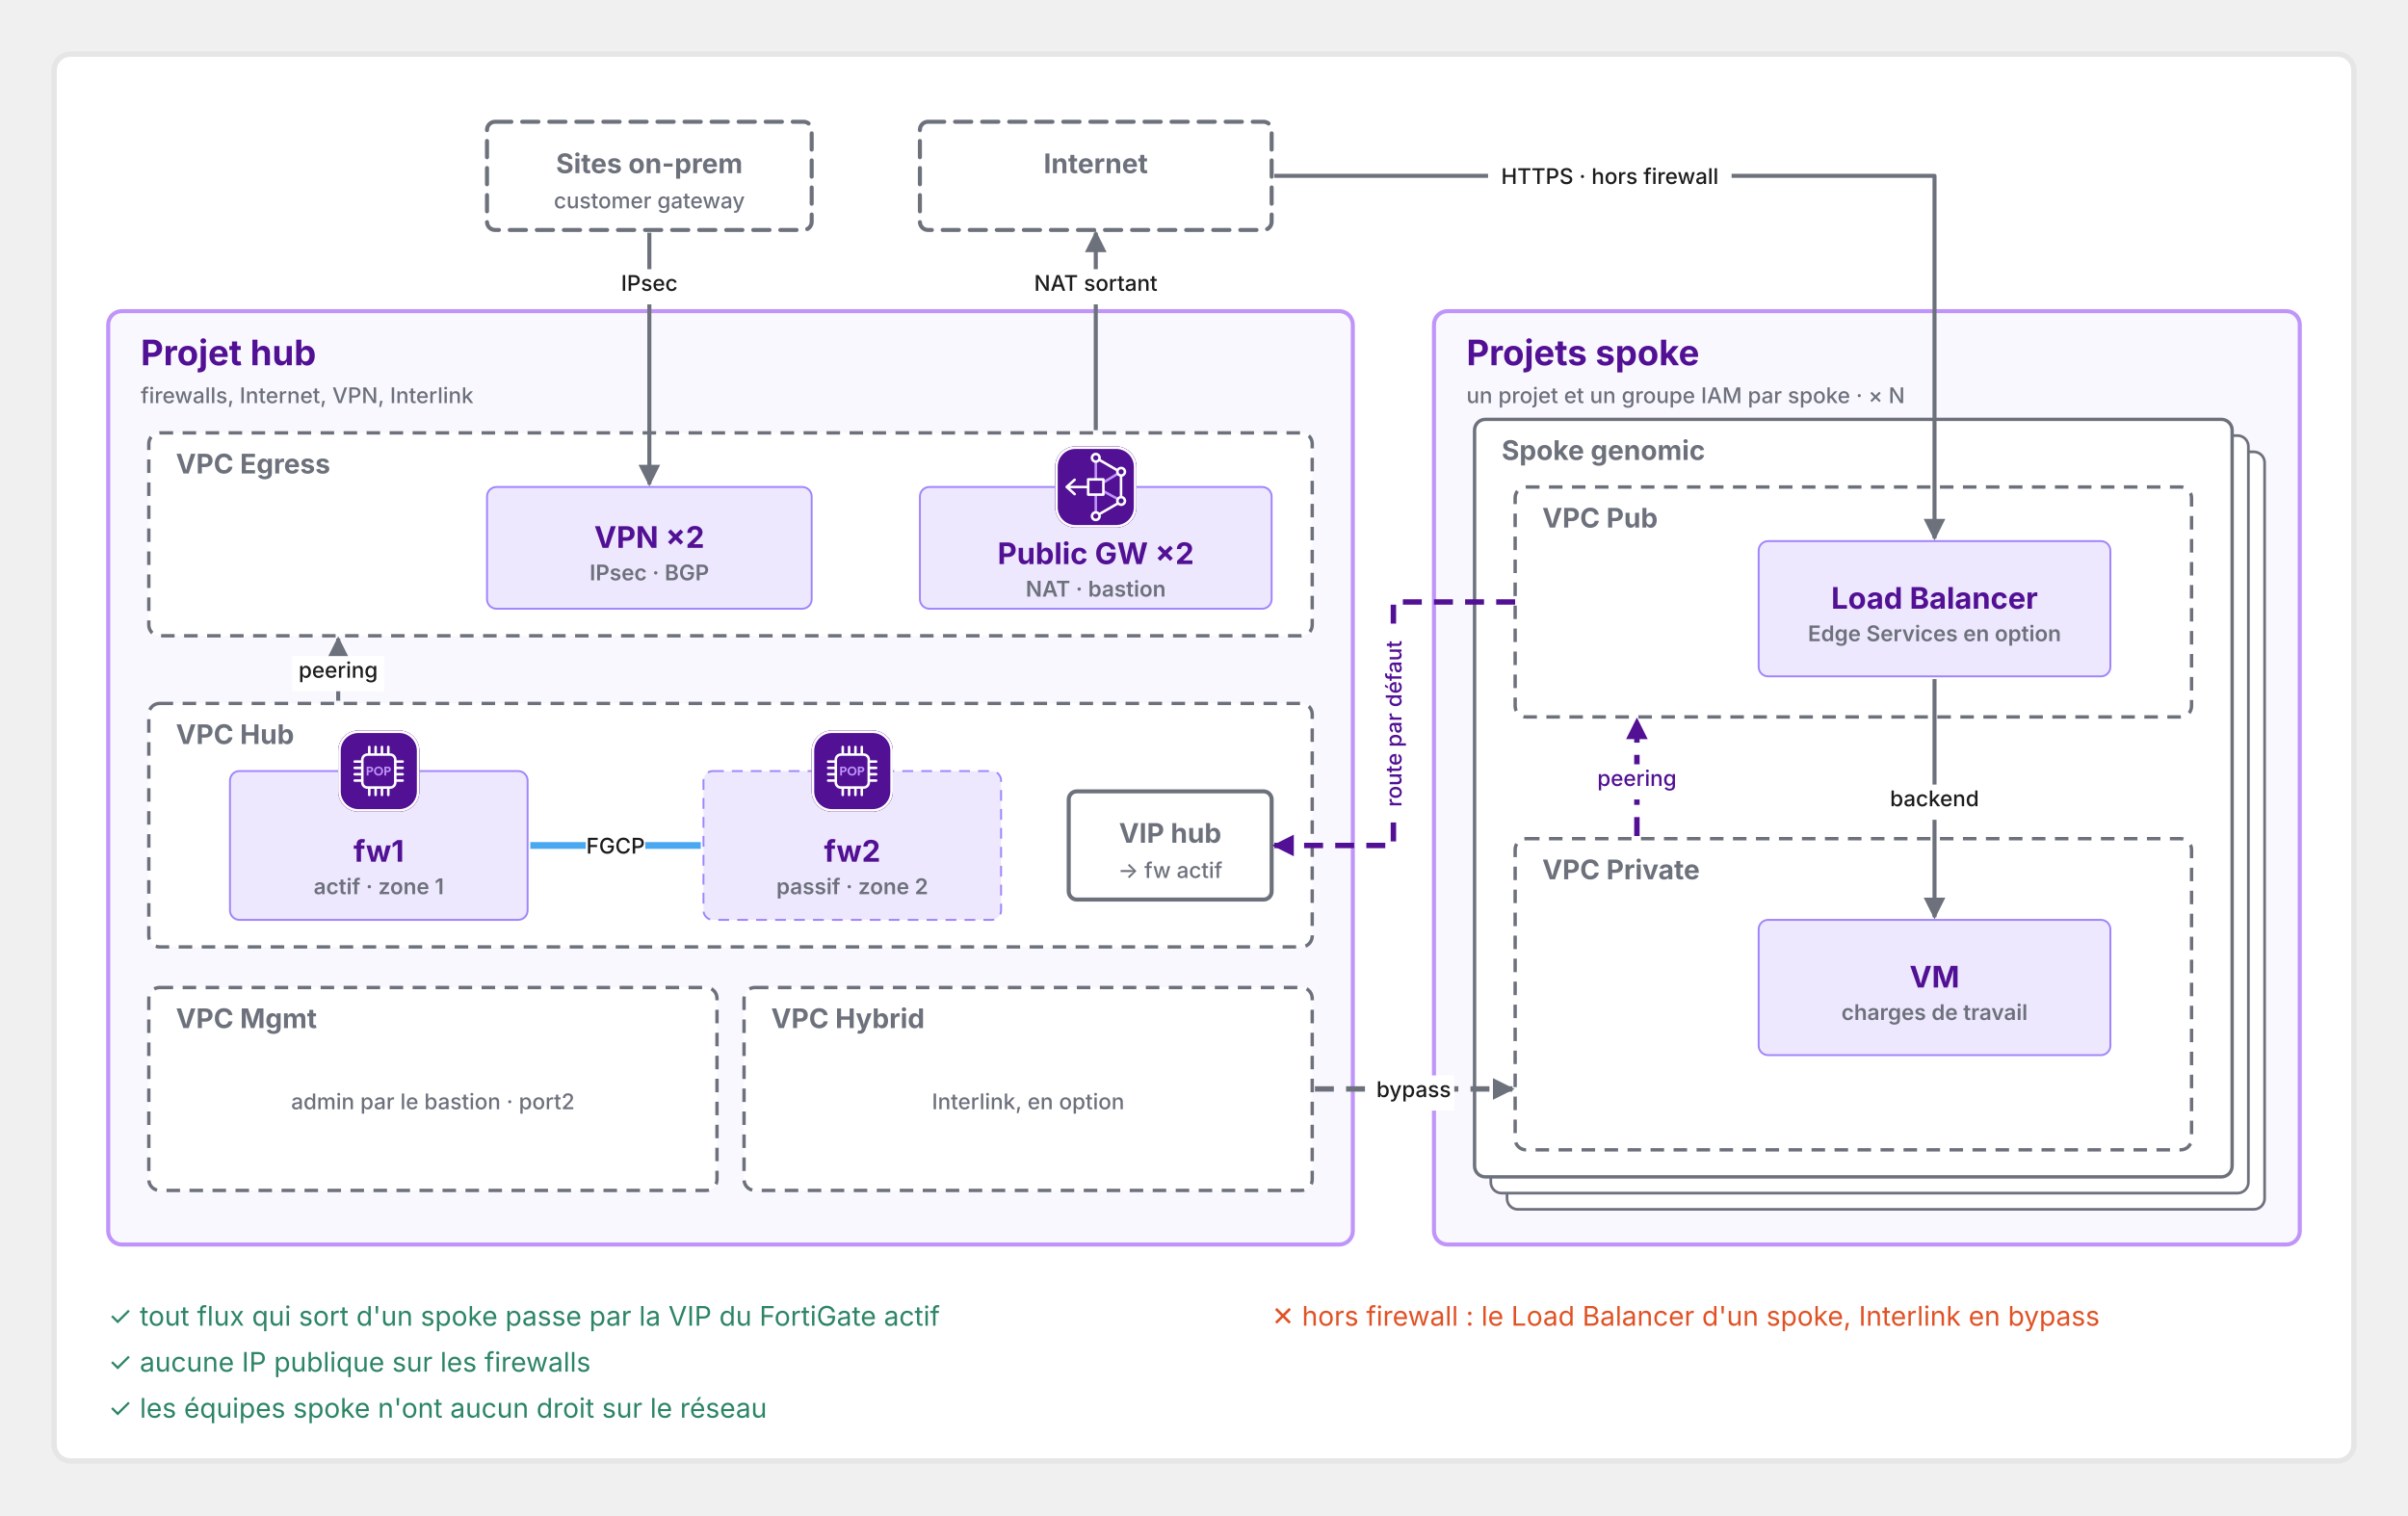
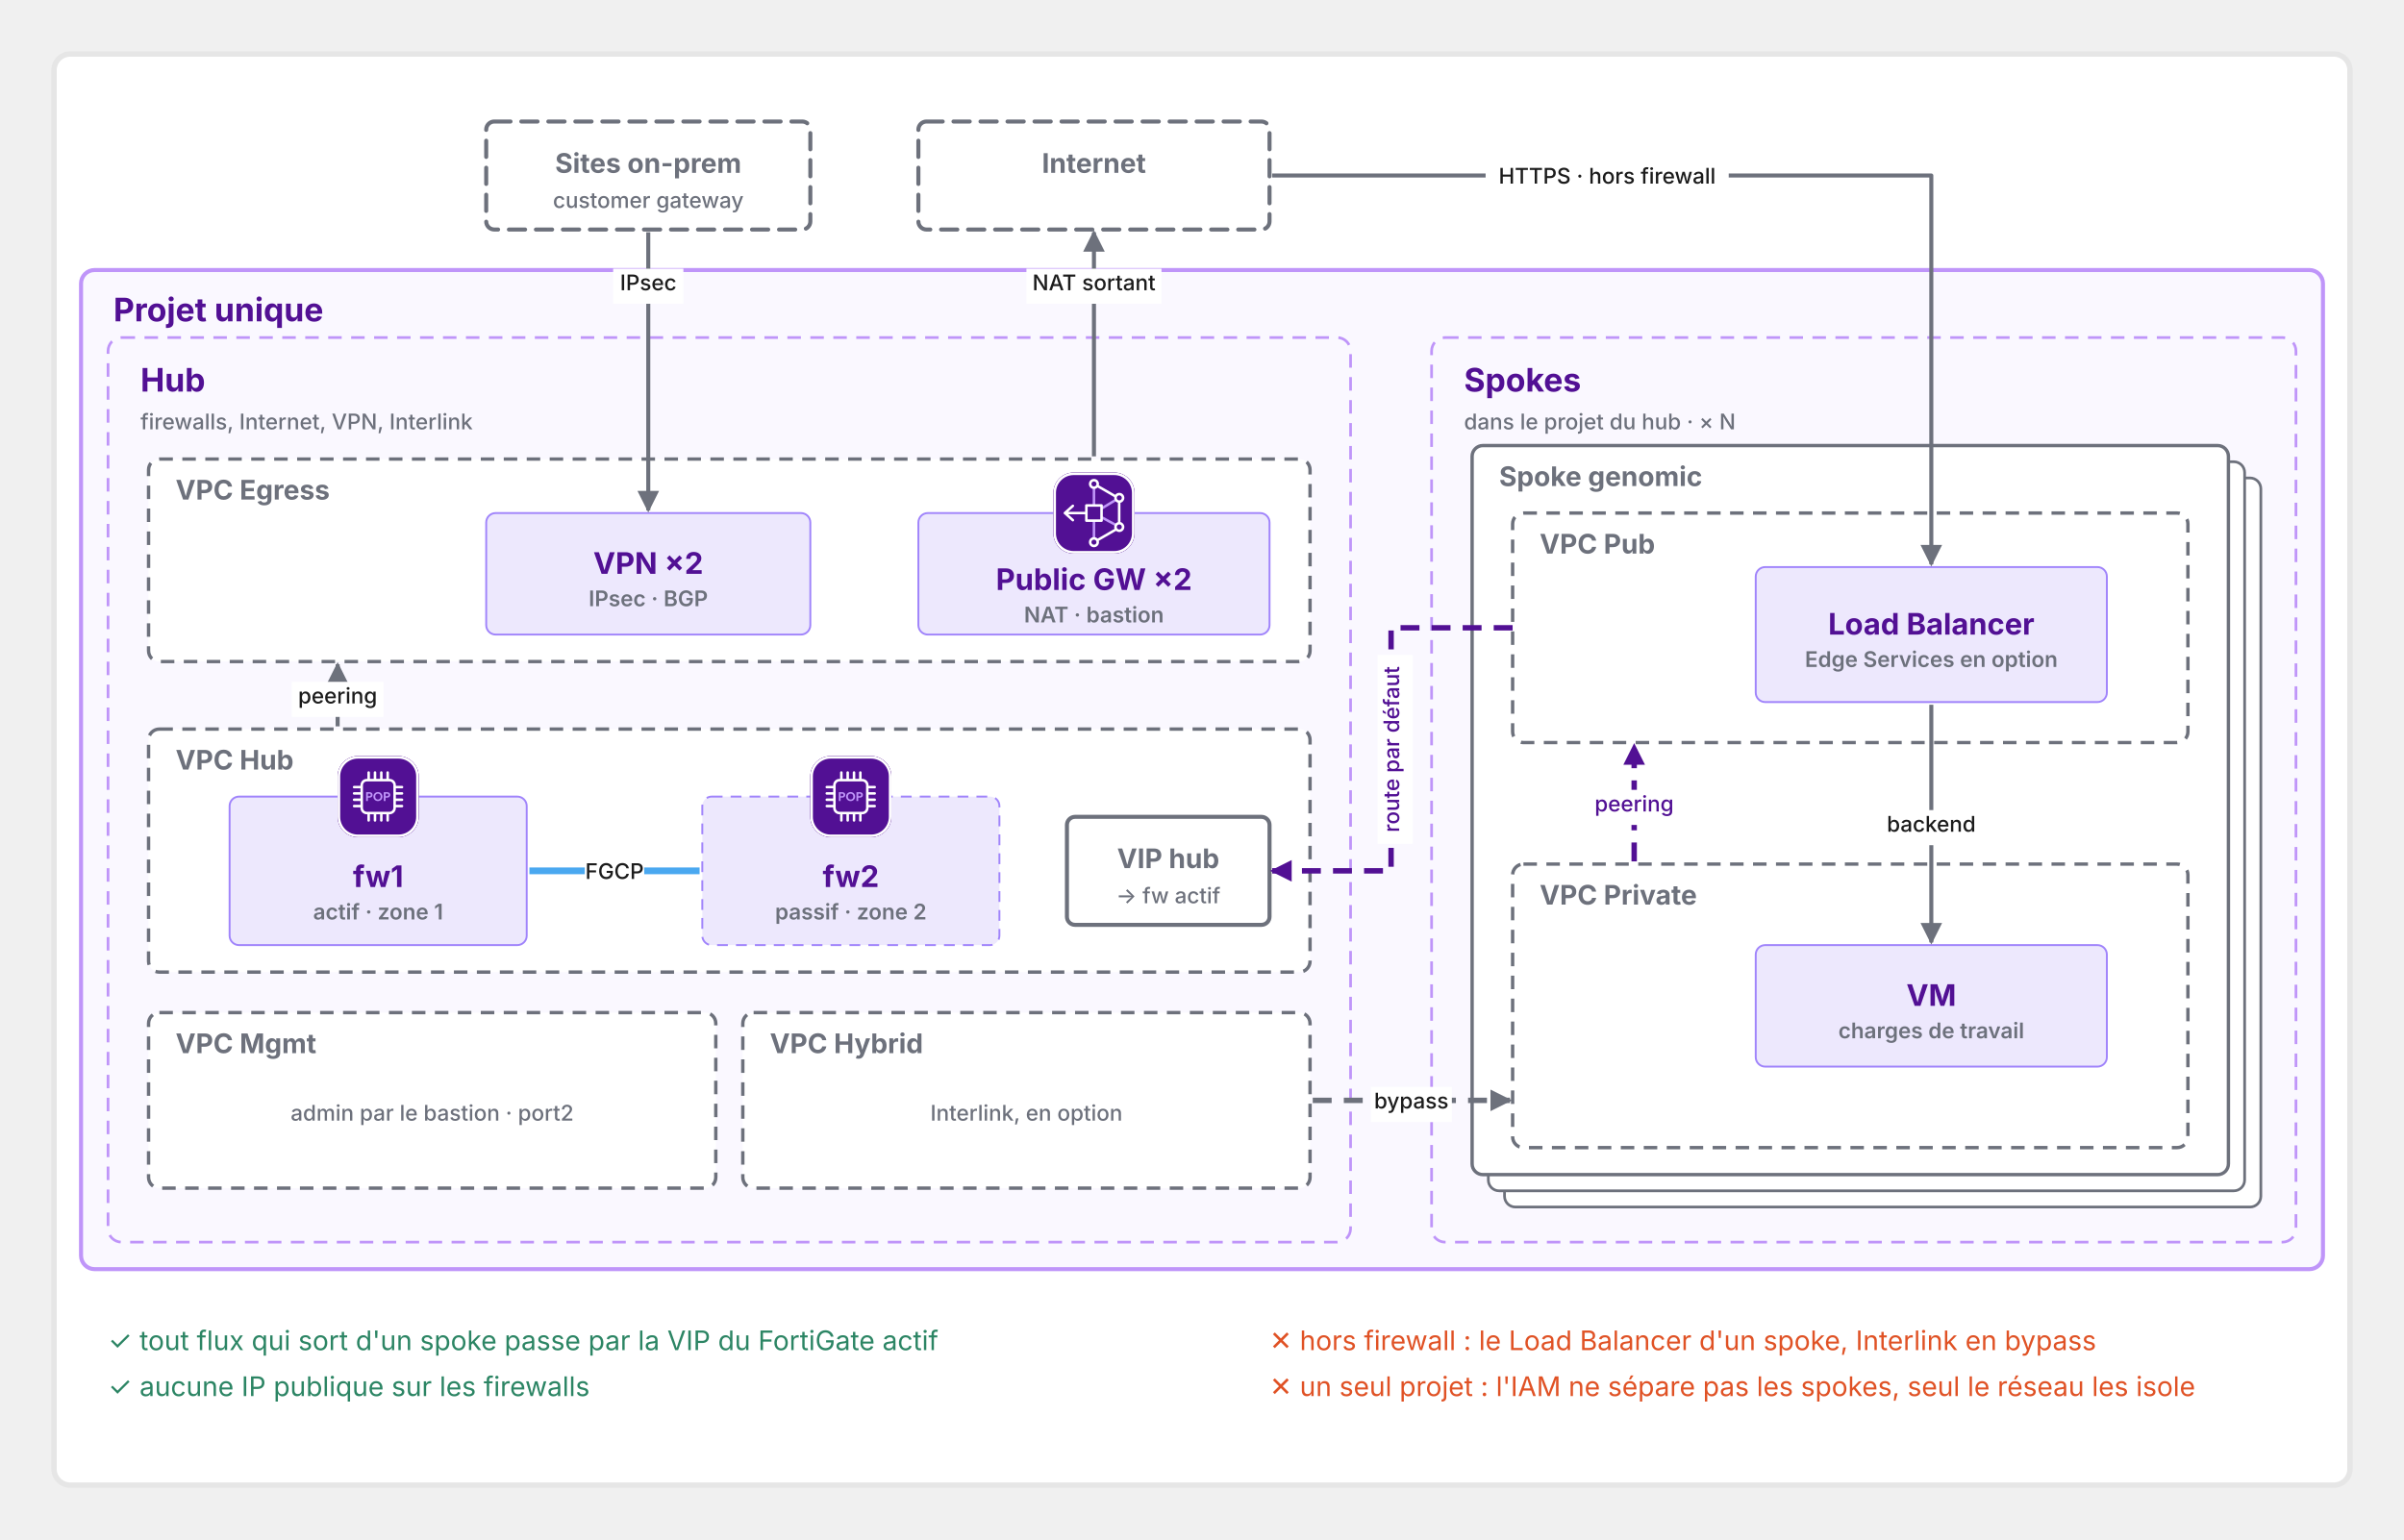
- <svg xmlns="http://www.w3.org/2000/svg" width="1780" height="1120" viewBox="0 0 1780 1120" fill="none" role="img" aria-label="Vue d'ensemble : tout flux qui sort d'un spoke traverse la paire FortiGate du hub ; chaque spoke a son propre projet.">
+ <svg xmlns="http://www.w3.org/2000/svg" width="1780" height="1140" viewBox="0 0 1780 1140" fill="none" role="img" aria-label="Vue d'ensemble : tout flux qui sort d'un spoke traverse la paire FortiGate du hub ; hub et spokes partagent un seul projet.">
  <defs>
    <symbol id="i-fw" viewBox="1045 123 60 60">
      <path d="M1045 138C1045 129.716 1051.72 123 1060 123H1090C1098.28 123 1105 129.716 1105 138V168C1105 176.284 1098.28 183 1090 183H1060C1051.72 183 1045 176.284 1045 168V138Z" fill="#521094" />
      <path d="M1090 124.875H1060C1052.75 124.875 1046.88 130.751 1046.88 138V168C1046.88 175.249 1052.75 181.125 1060 181.125H1090C1097.25 181.125 1103.13 175.249 1103.13 168V138C1103.13 130.751 1097.25 124.875 1090 124.875ZM1060 123C1051.72 123 1045 129.716 1045 138V168C1045 176.284 1051.72 183 1060 183H1090C1098.28 183 1105 176.284 1105 168V138C1105 129.716 1098.28 123 1090 123H1060Z" fill-rule="evenodd" clip-rule="evenodd" fill="#521094" />
      <path d="M1090 124.875H1060C1052.75 124.875 1046.88 130.751 1046.88 138V168C1046.88 175.249 1052.75 181.125 1060 181.125H1090C1097.25 181.125 1103.13 175.249 1103.13 168V138C1103.13 130.751 1097.25 124.875 1090 124.875ZM1060 123C1051.72 123 1045 129.716 1045 138V168C1045 176.284 1051.72 183 1060 183H1090C1098.28 183 1105 176.284 1105 168V138C1105 129.716 1098.28 123 1090 123H1060Z" fill-rule="evenodd" clip-rule="evenodd" fill="white" />
      <path d="M1068.9 135.078C1068.85 134.612 1068.45 134.25 1067.97 134.25C1067.45 134.25 1067.03 134.67 1067.03 135.188V139.875H1066.56C1063.97 139.875 1061.88 141.974 1061.88 144.563V145.031H1057.19L1057.08 145.038C1056.61 145.092 1056.25 145.488 1056.25 145.969C1056.25 146.487 1056.67 146.906 1057.19 146.906H1061.88V149.719H1057.19L1057.08 149.725C1056.61 149.779 1056.25 150.175 1056.25 150.656C1056.25 151.174 1056.67 151.594 1057.19 151.594H1061.88V154.406H1057.19L1057.08 154.413C1056.61 154.467 1056.25 154.863 1056.25 155.344C1056.25 155.862 1056.67 156.281 1057.19 156.281H1061.88V159.094H1057.19L1057.08 159.1C1056.61 159.154 1056.25 159.55 1056.25 160.031C1056.25 160.549 1056.67 160.969 1057.19 160.969H1061.88V161.438C1061.88 164.026 1063.97 166.125 1066.56 166.125H1067.03V170.652L1067.04 170.761C1067.09 171.227 1067.49 171.589 1067.97 171.589C1068.49 171.589 1068.91 171.169 1068.91 170.652V166.125H1071.72V170.652L1071.73 170.761C1071.78 171.227 1072.18 171.589 1072.66 171.589C1073.17 171.589 1073.59 171.169 1073.59 170.652V166.125H1076.41V170.652L1076.41 170.761C1076.47 171.227 1076.86 171.589 1077.34 171.589C1077.86 171.589 1078.28 171.169 1078.28 170.652V166.125H1081.09V170.652L1081.1 170.761C1081.15 171.227 1081.55 171.589 1082.03 171.589C1082.55 171.589 1082.97 171.169 1082.97 170.652V166.125H1083.44C1086.03 166.125 1088.13 164.026 1088.13 161.438V160.969H1092.65L1092.76 160.962C1093.23 160.908 1093.59 160.512 1093.59 160.031C1093.59 159.513 1093.17 159.094 1092.65 159.094H1088.13V156.281H1092.65L1092.76 156.275C1093.23 156.221 1093.59 155.825 1093.59 155.344C1093.59 154.826 1093.17 154.406 1092.65 154.406H1088.13V151.594H1092.65L1092.76 151.587C1093.23 151.533 1093.59 151.137 1093.59 150.656C1093.59 150.138 1093.17 149.719 1092.65 149.719H1088.13V146.906H1092.65L1092.76 146.9C1093.23 146.846 1093.59 146.45 1093.59 145.969C1093.59 145.451 1093.17 145.031 1092.65 145.031H1088.13V144.563C1088.13 141.974 1086.03 139.875 1083.44 139.875H1082.97V135.188L1082.96 135.078C1082.91 134.612 1082.51 134.25 1082.03 134.25C1081.51 134.25 1081.09 134.67 1081.09 135.188V139.875H1078.28V135.188L1078.27 135.078C1078.22 134.612 1077.82 134.25 1077.34 134.25C1076.83 134.25 1076.41 134.67 1076.41 135.188V139.875H1073.59V135.188L1073.59 135.078C1073.53 134.612 1073.14 134.25 1072.66 134.25C1072.14 134.25 1071.72 134.67 1071.72 135.188V139.875H1068.91V135.188L1068.9 135.078ZM1086.25 145.969V144.563C1086.25 143.065 1085.08 141.84 1083.6 141.755L1083.44 141.75H1066.56C1065.06 141.75 1063.84 142.921 1063.75 144.397L1063.75 144.563V161.438C1063.75 162.935 1064.92 164.16 1066.4 164.245L1066.56 164.25H1067.97H1072.66H1077.34H1082.03H1083.44C1084.94 164.25 1086.16 163.079 1086.25 161.603L1086.25 161.438V160.031V155.344V150.656V145.969Z" fill-rule="evenodd" clip-rule="evenodd" fill="white" />
      <path d="M1070.86 151.768C1070.86 152.118 1070.77 152.446 1070.6 152.753C1070.44 153.059 1070.18 153.306 1069.83 153.493C1069.48 153.681 1069.03 153.774 1068.5 153.774H1067.4V156.287H1066.09V149.743H1068.5C1069 149.743 1069.43 149.831 1069.79 150.006C1070.15 150.181 1070.41 150.421 1070.59 150.728C1070.77 151.034 1070.86 151.381 1070.86 151.768ZM1068.44 152.715C1068.8 152.715 1069.07 152.634 1069.25 152.471C1069.42 152.303 1069.51 152.068 1069.51 151.768C1069.51 151.131 1069.15 150.812 1068.44 150.812H1067.4V152.715H1068.44Z" fill="#BF95F9" />
      <path d="M1074.83 156.353C1074.21 156.353 1073.65 156.209 1073.14 155.921C1072.63 155.634 1072.22 155.237 1071.92 154.731C1071.62 154.218 1071.47 153.64 1071.47 152.996C1071.47 152.359 1071.62 151.787 1071.92 151.281C1072.22 150.768 1072.63 150.368 1073.14 150.081C1073.65 149.793 1074.21 149.649 1074.83 149.649C1075.45 149.649 1076.01 149.793 1076.51 150.081C1077.03 150.368 1077.43 150.768 1077.72 151.281C1078.02 151.787 1078.17 152.359 1078.17 152.996C1078.17 153.64 1078.02 154.218 1077.72 154.731C1077.43 155.237 1077.03 155.634 1076.51 155.921C1076 156.209 1075.44 156.353 1074.83 156.353ZM1074.83 155.181C1075.22 155.181 1075.57 155.093 1075.87 154.918C1076.17 154.737 1076.4 154.481 1076.57 154.149C1076.74 153.818 1076.82 153.434 1076.82 152.996C1076.82 152.559 1076.74 152.178 1076.57 151.853C1076.4 151.521 1076.17 151.268 1075.87 151.093C1075.57 150.918 1075.22 150.831 1074.83 150.831C1074.43 150.831 1074.08 150.918 1073.78 151.093C1073.48 151.268 1073.24 151.521 1073.07 151.853C1072.91 152.178 1072.82 152.559 1072.82 152.996C1072.82 153.434 1072.91 153.818 1073.07 154.149C1073.24 154.481 1073.48 154.737 1073.78 154.918C1074.08 155.093 1074.43 155.181 1074.83 155.181Z" fill="#BF95F9" />
      <path d="M1083.92 151.768C1083.92 152.118 1083.84 152.446 1083.67 152.753C1083.51 153.059 1083.25 153.306 1082.89 153.493C1082.54 153.681 1082.1 153.774 1081.56 153.774H1080.46V156.287H1079.15V149.743H1081.56C1082.07 149.743 1082.5 149.831 1082.85 150.006C1083.21 150.181 1083.48 150.421 1083.65 150.728C1083.83 151.034 1083.92 151.381 1083.92 151.768ZM1081.5 152.715C1081.87 152.715 1082.13 152.634 1082.31 152.471C1082.48 152.303 1082.57 152.068 1082.57 151.768C1082.57 151.131 1082.22 150.812 1081.5 150.812H1080.46V152.715H1081.5Z" fill="#BF95F9" />
    </symbol>
    <symbol id="i-pgw" viewBox="510 179 50 50">
      <path d="M510 191.5C510 184.596 515.596 179 522.5 179H547.5C554.404 179 560 184.596 560 191.5V216.5C560 223.404 554.404 229 547.5 229H522.5C515.596 229 510 223.404 510 216.5V191.5Z" fill="#521094" />
      <path d="M547.5 180.562H522.5C516.459 180.562 511.562 185.459 511.562 191.5V216.5C511.562 222.541 516.459 227.437 522.5 227.437H547.5C553.541 227.437 558.437 222.541 558.437 216.5V191.5C558.437 185.459 553.541 180.562 547.5 180.562ZM522.5 179C515.596 179 510 184.596 510 191.5V216.5C510 223.404 515.596 229 522.5 229H547.5C554.404 229 560 223.404 560 216.5V191.5C560 184.596 554.404 179 547.5 179H522.5Z" fill-rule="evenodd" clip-rule="evenodd" fill="#521094" />
      <path d="M547.5 180.562H522.5C516.459 180.562 511.562 185.459 511.562 191.5V216.5C511.562 222.541 516.459 227.437 522.5 227.437H547.5C553.541 227.437 558.437 222.541 558.437 216.5V191.5C558.437 185.459 553.541 180.562 547.5 180.562ZM522.5 179C515.596 179 510 184.596 510 191.5V216.5C510 223.404 515.596 229 522.5 229H547.5C554.404 229 560 223.404 560 216.5V191.5C560 184.596 554.404 179 547.5 179H522.5Z" fill-rule="evenodd" clip-rule="evenodd" fill="white" />
      <path d="M534.219 199.312V188.48H535.782V199.312H534.219ZM547.993 195.238L539.474 200.416L540.285 201.751L548.804 196.573L547.993 195.238ZM539.445 207.349L540.19 205.976L548.914 210.709L548.169 212.082L539.445 207.349ZM534.219 219.532V208.687H535.782V219.532H534.219Z" fill-rule="evenodd" clip-rule="evenodd" fill="#BF95F9" />
      <path d="M535 182.906C533.274 182.906 531.875 184.305 531.875 186.031C531.875 187.705 533.191 189.071 534.844 189.152L535 189.156C535.873 189.156 536.663 188.798 537.23 188.221L547.533 194.169C547.511 194.318 547.5 194.47 547.5 194.625C547.5 196.058 548.465 197.266 549.78 197.634V209.584C548.465 209.953 547.5 211.161 547.5 212.594C547.5 212.994 547.575 213.376 547.712 213.727L537.23 219.779C536.697 219.236 535.967 218.887 535.156 218.848L535 218.844C533.274 218.844 531.875 220.243 531.875 221.969C531.875 223.642 533.191 225.009 534.844 225.09L535 225.094C536.726 225.094 538.125 223.695 538.125 221.969C538.125 221.679 538.086 221.398 538.012 221.132L548.632 215.001C549.135 215.418 549.772 215.681 550.469 215.715L550.625 215.719C552.351 215.719 553.75 214.32 553.75 212.594C553.75 211.115 552.723 209.876 551.343 209.552V197.667C552.723 197.343 553.75 196.104 553.75 194.625C553.75 192.951 552.434 191.585 550.781 191.504L550.625 191.5C549.616 191.5 548.719 191.978 548.148 192.72L538.012 186.868C538.086 186.602 538.125 186.321 538.125 186.031C538.125 184.358 536.809 182.991 535.156 182.91L535 182.906ZM536.563 221.969C536.563 221.106 535.863 220.406 535 220.406C534.137 220.406 533.438 221.106 533.438 221.969C533.438 222.832 534.137 223.531 535 223.531C535.863 223.531 536.563 222.832 536.563 221.969ZM552.188 212.594C552.188 211.731 551.488 211.031 550.625 211.031C549.762 211.031 549.063 211.731 549.063 212.594C549.063 213.457 549.762 214.156 550.625 214.156C551.488 214.156 552.188 213.457 552.188 212.594ZM552.188 194.625C552.188 193.762 551.488 193.062 550.625 193.062C549.762 193.062 549.063 193.762 549.063 194.625C549.063 195.488 549.762 196.187 550.625 196.187C551.488 196.187 552.188 195.488 552.188 194.625ZM536.563 186.031C536.563 185.168 535.863 184.469 535 184.469C534.137 184.469 533.438 185.168 533.438 186.031C533.438 186.894 534.137 187.594 535 187.594C535.863 187.594 536.563 186.894 536.563 186.031ZM529.531 199.312C529.531 198.881 529.881 198.531 530.313 198.531H539.688C540.119 198.531 540.469 198.881 540.469 199.312V208.687C540.469 209.119 540.119 209.469 539.688 209.469H530.313C529.881 209.469 529.531 209.119 529.531 208.687V204.781H519.135L522.509 207.817L522.573 207.882C522.832 208.175 522.835 208.623 522.567 208.921C522.279 209.241 521.785 209.267 521.464 208.979L516.731 204.721C516.448 204.604 516.25 204.325 516.25 204C516.25 203.72 516.398 203.474 516.619 203.336L521.464 198.978L521.535 198.921C521.854 198.695 522.299 198.739 522.567 199.037L522.624 199.108C522.851 199.427 522.807 199.872 522.509 200.14L519.087 203.219H529.531V199.312ZM531.094 200.094V204V207.906H538.906V200.094H531.094Z" fill-rule="evenodd" clip-rule="evenodd" fill="white" />
    </symbol>
    <marker id="a-grey" viewBox="0 0 10 10" refX="9" refY="5" markerWidth="16" markerHeight="16" markerUnits="userSpaceOnUse" orient="auto-start-reverse">
      <path d="M0 0L10 5L0 10z" fill="#6D717C" />
    </marker>
    <marker id="a-purple" viewBox="0 0 10 10" refX="9" refY="5" markerWidth="16" markerHeight="16" markerUnits="userSpaceOnUse" orient="auto-start-reverse">
      <path d="M0 0L10 5L0 10z" fill="#521094" />
    </marker>
  </defs>
-   <rect x="40" y="40" width="1700" height="1040" rx="12" fill="white" stroke="#E6E6E6" stroke-width="4" />
-   <rect x="80" y="230" width="920" height="690" rx="10" fill="#FAF8FF" stroke="#BF95F9" stroke-width="3" />
-   <text x="104" y="270" font-family="Inter, 'Helvetica Neue', Helvetica, Arial, sans-serif" font-size="26" font-weight="700" fill="#521094" text-anchor="start">Projet hub</text>
-   <text x="104" y="298" font-family="Inter, 'Helvetica Neue', Helvetica, Arial, sans-serif" font-size="16" font-weight="500" fill="#6D717C" text-anchor="start">firewalls, Internet, VPN, Interlink</text>
-   <rect x="1060" y="230" width="640" height="690" rx="10" fill="#FAF8FF" stroke="#BF95F9" stroke-width="3" />
-   <text x="1084" y="270" font-family="Inter, 'Helvetica Neue', Helvetica, Arial, sans-serif" font-size="26" font-weight="700" fill="#521094" text-anchor="start">Projets spoke</text>
-   <text x="1084" y="298" font-family="Inter, 'Helvetica Neue', Helvetica, Arial, sans-serif" font-size="16" font-weight="500" fill="#6D717C" text-anchor="start">un projet et un groupe IAM par spoke · × N</text>
+   <rect x="40" y="40" width="1700" height="1060" rx="12" fill="white" stroke="#E6E6E6" stroke-width="4" />
+   <rect x="60" y="200" width="1660" height="740" rx="10" fill="#FAF8FF" stroke="#BF95F9" stroke-width="3" />
+   <text x="84" y="240" font-family="Inter, 'Helvetica Neue', Helvetica, Arial, sans-serif" font-size="26" font-weight="700" fill="#521094" text-anchor="start" />
+   <text x="84" y="268" font-family="Inter, 'Helvetica Neue', Helvetica, Arial, sans-serif" font-size="16" font-weight="500" fill="#6D717C" text-anchor="start" />
+   <text x="84" y="238" font-family="Inter, 'Helvetica Neue', Helvetica, Arial, sans-serif" font-size="24" font-weight="700" fill="#521094" text-anchor="start">Projet unique</text>
+   <rect x="80" y="250" width="920" height="670" rx="10" fill="#FAF8FF" stroke="#BF95F9" stroke-width="2" stroke-dasharray="10 7" />
+   <text x="104" y="290" font-family="Inter, 'Helvetica Neue', Helvetica, Arial, sans-serif" font-size="24" font-weight="700" fill="#521094" text-anchor="start">Hub</text>
+   <text x="104" y="318" font-family="Inter, 'Helvetica Neue', Helvetica, Arial, sans-serif" font-size="16" font-weight="500" fill="#6D717C" text-anchor="start">firewalls, Internet, VPN, Interlink</text>
+   <rect x="1060" y="250" width="640" height="670" rx="10" fill="#FAF8FF" stroke="#BF95F9" stroke-width="2" stroke-dasharray="10 7" />
+   <text x="1084" y="290" font-family="Inter, 'Helvetica Neue', Helvetica, Arial, sans-serif" font-size="24" font-weight="700" fill="#521094" text-anchor="start">Spokes</text>
+   <text x="1084" y="318" font-family="Inter, 'Helvetica Neue', Helvetica, Arial, sans-serif" font-size="16" font-weight="500" fill="#6D717C" text-anchor="start">dans le projet du hub · × N</text>
  <rect x="360" y="90" width="240" height="80" rx="6" fill="white" stroke="#6D717C" stroke-width="3" stroke-dasharray="12 8" stroke-linecap="round" />
  <text x="480.0" y="128.0" font-family="Inter, 'Helvetica Neue', Helvetica, Arial, sans-serif" font-size="20" font-weight="700" fill="#6D717C" text-anchor="middle">Sites on-prem</text>
  <text x="480.0" y="154.0" font-family="Inter, 'Helvetica Neue', Helvetica, Arial, sans-serif" font-size="16" font-weight="500" fill="#6D717C" text-anchor="middle">customer gateway</text>
  <rect x="680" y="90" width="260" height="80" rx="6" fill="white" stroke="#6D717C" stroke-width="3" stroke-dasharray="12 8" stroke-linecap="round" />
  <text x="810.0" y="128.0" font-family="Inter, 'Helvetica Neue', Helvetica, Arial, sans-serif" font-size="20" font-weight="700" fill="#6D717C" text-anchor="middle">Internet</text>
  <text x="810.0" y="154.0" font-family="Inter, 'Helvetica Neue', Helvetica, Arial, sans-serif" font-size="16" font-weight="500" fill="#6D717C" text-anchor="middle" />
-   <rect x="110" y="320" width="860" height="150" rx="8" fill="white" stroke="#6D717C" stroke-width="2.5" stroke-dasharray="10 7" />
-   <text x="130" y="350" font-family="Inter, 'Helvetica Neue', Helvetica, Arial, sans-serif" font-size="20" font-weight="700" fill="#6D717C" text-anchor="start">VPC Egress</text>
-   <rect x="360" y="360" width="240" height="90" rx="7" fill="#EDE8FD" stroke="#A084FB" stroke-width="1.4" />
-   <text x="480.0" y="405.0" font-family="Inter, 'Helvetica Neue', Helvetica, Arial, sans-serif" font-size="22" font-weight="700" fill="#521094" text-anchor="middle">VPN ×2</text>
-   <text x="480.0" y="429.0" font-family="Inter, 'Helvetica Neue', Helvetica, Arial, sans-serif" font-size="16" font-weight="600" fill="#6D717C" text-anchor="middle">IPsec · BGP</text>
-   <rect x="680" y="360" width="260" height="90" rx="7" fill="#EDE8FD" stroke="#A084FB" stroke-width="1.4" />
-   <text x="810.0" y="417.0" font-family="Inter, 'Helvetica Neue', Helvetica, Arial, sans-serif" font-size="22" font-weight="700" fill="#521094" text-anchor="middle">Public GW ×2</text>
-   <text x="810.0" y="441.0" font-family="Inter, 'Helvetica Neue', Helvetica, Arial, sans-serif" font-size="16" font-weight="600" fill="#6D717C" text-anchor="middle">NAT · bastion</text>
-   <use href="#i-pgw" x="780.0" y="330" width="60" height="60" />
-   <rect x="110" y="520" width="860" height="180" rx="8" fill="white" stroke="#6D717C" stroke-width="2.5" stroke-dasharray="10 7" />
-   <text x="130" y="550" font-family="Inter, 'Helvetica Neue', Helvetica, Arial, sans-serif" font-size="20" font-weight="700" fill="#6D717C" text-anchor="start">VPC Hub</text>
-   <rect x="170" y="570" width="220" height="110" rx="7" fill="#EDE8FD" stroke="#A084FB" stroke-width="1.4" />
-   <text x="280.0" y="637.0" font-family="Inter, 'Helvetica Neue', Helvetica, Arial, sans-serif" font-size="22" font-weight="700" fill="#521094" text-anchor="middle">fw1</text>
-   <text x="280.0" y="661.0" font-family="Inter, 'Helvetica Neue', Helvetica, Arial, sans-serif" font-size="16" font-weight="600" fill="#6D717C" text-anchor="middle">actif · zone 1</text>
-   <use href="#i-fw" x="250.0" y="540" width="60" height="60" />
-   <rect x="520" y="570" width="220" height="110" rx="7" fill="#EDE8FD" stroke="#A084FB" stroke-width="1.4" stroke-dasharray="8 6" />
-   <text x="630.0" y="637.0" font-family="Inter, 'Helvetica Neue', Helvetica, Arial, sans-serif" font-size="22" font-weight="700" fill="#521094" text-anchor="middle">fw2</text>
-   <text x="630.0" y="661.0" font-family="Inter, 'Helvetica Neue', Helvetica, Arial, sans-serif" font-size="16" font-weight="600" fill="#6D717C" text-anchor="middle">passif · zone 2</text>
-   <use href="#i-fw" x="600.0" y="540" width="60" height="60" />
-   <rect x="790" y="585" width="150" height="80" rx="6" fill="white" stroke="#6D717C" stroke-width="3" />
-   <text x="865.0" y="623.0" font-family="Inter, 'Helvetica Neue', Helvetica, Arial, sans-serif" font-size="20" font-weight="700" fill="#6D717C" text-anchor="middle">VIP hub</text>
-   <text x="865.0" y="649.0" font-family="Inter, 'Helvetica Neue', Helvetica, Arial, sans-serif" font-size="16" font-weight="500" fill="#6D717C" text-anchor="middle">→ fw actif</text>
-   <rect x="110" y="730" width="420" height="150" rx="8" fill="white" stroke="#6D717C" stroke-width="2.5" stroke-dasharray="10 7" />
-   <text x="130" y="760" font-family="Inter, 'Helvetica Neue', Helvetica, Arial, sans-serif" font-size="20" font-weight="700" fill="#6D717C" text-anchor="start">VPC Mgmt</text>
-   <text x="320" y="820" font-family="Inter, 'Helvetica Neue', Helvetica, Arial, sans-serif" font-size="16" font-weight="500" fill="#6D717C" text-anchor="middle">admin par le bastion · port2</text>
-   <rect x="550" y="730" width="420" height="150" rx="8" fill="white" stroke="#6D717C" stroke-width="2.5" stroke-dasharray="10 7" />
-   <text x="570" y="760" font-family="Inter, 'Helvetica Neue', Helvetica, Arial, sans-serif" font-size="20" font-weight="700" fill="#6D717C" text-anchor="start">VPC Hybrid</text>
-   <text x="760" y="820" font-family="Inter, 'Helvetica Neue', Helvetica, Arial, sans-serif" font-size="16" font-weight="500" fill="#6D717C" text-anchor="middle">Interlink, en option</text>
-   <rect x="1114" y="334" width="560" height="560" rx="8" fill="white" stroke="#6D717C" stroke-width="2" />
-   <rect x="1102" y="322" width="560" height="560" rx="8" fill="white" stroke="#6D717C" stroke-width="2" />
-   <rect x="1090" y="310" width="560" height="560" rx="8" fill="white" stroke="#6D717C" stroke-width="2.5" />
-   <text x="1110" y="340" font-family="Inter, 'Helvetica Neue', Helvetica, Arial, sans-serif" font-size="20" font-weight="700" fill="#6D717C" text-anchor="start">Spoke genomic</text>
-   <rect x="1120" y="360" width="500" height="170" rx="8" fill="white" stroke="#6D717C" stroke-width="2.5" stroke-dasharray="10 7" />
-   <text x="1140" y="390" font-family="Inter, 'Helvetica Neue', Helvetica, Arial, sans-serif" font-size="20" font-weight="700" fill="#6D717C" text-anchor="start">VPC Pub</text>
-   <rect x="1300" y="400" width="260" height="100" rx="7" fill="#EDE8FD" stroke="#A084FB" stroke-width="1.4" />
-   <text x="1430.0" y="450.0" font-family="Inter, 'Helvetica Neue', Helvetica, Arial, sans-serif" font-size="22" font-weight="700" fill="#521094" text-anchor="middle">Load Balancer</text>
-   <text x="1430.0" y="474.0" font-family="Inter, 'Helvetica Neue', Helvetica, Arial, sans-serif" font-size="16" font-weight="600" fill="#6D717C" text-anchor="middle">Edge Services en option</text>
-   <rect x="1120" y="620" width="500" height="230" rx="8" fill="white" stroke="#6D717C" stroke-width="2.5" stroke-dasharray="10 7" />
-   <text x="1140" y="650" font-family="Inter, 'Helvetica Neue', Helvetica, Arial, sans-serif" font-size="20" font-weight="700" fill="#6D717C" text-anchor="start">VPC Private</text>
-   <rect x="1300" y="680" width="260" height="100" rx="7" fill="#EDE8FD" stroke="#A084FB" stroke-width="1.4" />
-   <text x="1430.0" y="730.0" font-family="Inter, 'Helvetica Neue', Helvetica, Arial, sans-serif" font-size="22" font-weight="700" fill="#521094" text-anchor="middle">VM</text>
-   <text x="1430.0" y="754.0" font-family="Inter, 'Helvetica Neue', Helvetica, Arial, sans-serif" font-size="16" font-weight="600" fill="#6D717C" text-anchor="middle">charges de travail</text>
-   <path d="M480 172 L480 358" stroke="#6D717C" stroke-width="3" fill="none" stroke-linejoin="round" marker-end="url(#a-grey)" />
+   <rect x="110" y="340" width="860" height="150" rx="8" fill="white" stroke="#6D717C" stroke-width="2.5" stroke-dasharray="10 7" />
+   <text x="130" y="370" font-family="Inter, 'Helvetica Neue', Helvetica, Arial, sans-serif" font-size="20" font-weight="700" fill="#6D717C" text-anchor="start">VPC Egress</text>
+   <rect x="360" y="380" width="240" height="90" rx="7" fill="#EDE8FD" stroke="#A084FB" stroke-width="1.4" />
+   <text x="480.0" y="425.0" font-family="Inter, 'Helvetica Neue', Helvetica, Arial, sans-serif" font-size="22" font-weight="700" fill="#521094" text-anchor="middle">VPN ×2</text>
+   <text x="480.0" y="449.0" font-family="Inter, 'Helvetica Neue', Helvetica, Arial, sans-serif" font-size="16" font-weight="600" fill="#6D717C" text-anchor="middle">IPsec · BGP</text>
+   <rect x="680" y="380" width="260" height="90" rx="7" fill="#EDE8FD" stroke="#A084FB" stroke-width="1.4" />
+   <text x="810.0" y="437.0" font-family="Inter, 'Helvetica Neue', Helvetica, Arial, sans-serif" font-size="22" font-weight="700" fill="#521094" text-anchor="middle">Public GW ×2</text>
+   <text x="810.0" y="461.0" font-family="Inter, 'Helvetica Neue', Helvetica, Arial, sans-serif" font-size="16" font-weight="600" fill="#6D717C" text-anchor="middle">NAT · bastion</text>
+   <use href="#i-pgw" x="780.0" y="350" width="60" height="60" />
+   <rect x="110" y="540" width="860" height="180" rx="8" fill="white" stroke="#6D717C" stroke-width="2.5" stroke-dasharray="10 7" />
+   <text x="130" y="570" font-family="Inter, 'Helvetica Neue', Helvetica, Arial, sans-serif" font-size="20" font-weight="700" fill="#6D717C" text-anchor="start">VPC Hub</text>
+   <rect x="170" y="590" width="220" height="110" rx="7" fill="#EDE8FD" stroke="#A084FB" stroke-width="1.4" />
+   <text x="280.0" y="657.0" font-family="Inter, 'Helvetica Neue', Helvetica, Arial, sans-serif" font-size="22" font-weight="700" fill="#521094" text-anchor="middle">fw1</text>
+   <text x="280.0" y="681.0" font-family="Inter, 'Helvetica Neue', Helvetica, Arial, sans-serif" font-size="16" font-weight="600" fill="#6D717C" text-anchor="middle">actif · zone 1</text>
+   <use href="#i-fw" x="250.0" y="560" width="60" height="60" />
+   <rect x="520" y="590" width="220" height="110" rx="7" fill="#EDE8FD" stroke="#A084FB" stroke-width="1.4" stroke-dasharray="8 6" />
+   <text x="630.0" y="657.0" font-family="Inter, 'Helvetica Neue', Helvetica, Arial, sans-serif" font-size="22" font-weight="700" fill="#521094" text-anchor="middle">fw2</text>
+   <text x="630.0" y="681.0" font-family="Inter, 'Helvetica Neue', Helvetica, Arial, sans-serif" font-size="16" font-weight="600" fill="#6D717C" text-anchor="middle">passif · zone 2</text>
+   <use href="#i-fw" x="600.0" y="560" width="60" height="60" />
+   <rect x="790" y="605" width="150" height="80" rx="6" fill="white" stroke="#6D717C" stroke-width="3" />
+   <text x="865.0" y="643.0" font-family="Inter, 'Helvetica Neue', Helvetica, Arial, sans-serif" font-size="20" font-weight="700" fill="#6D717C" text-anchor="middle">VIP hub</text>
+   <text x="865.0" y="669.0" font-family="Inter, 'Helvetica Neue', Helvetica, Arial, sans-serif" font-size="16" font-weight="500" fill="#6D717C" text-anchor="middle">→ fw actif</text>
+   <rect x="110" y="750" width="420" height="130" rx="8" fill="white" stroke="#6D717C" stroke-width="2.5" stroke-dasharray="10 7" />
+   <text x="130" y="780" font-family="Inter, 'Helvetica Neue', Helvetica, Arial, sans-serif" font-size="20" font-weight="700" fill="#6D717C" text-anchor="start">VPC Mgmt</text>
+   <text x="320" y="830" font-family="Inter, 'Helvetica Neue', Helvetica, Arial, sans-serif" font-size="16" font-weight="500" fill="#6D717C" text-anchor="middle">admin par le bastion · port2</text>
+   <rect x="550" y="750" width="420" height="130" rx="8" fill="white" stroke="#6D717C" stroke-width="2.5" stroke-dasharray="10 7" />
+   <text x="570" y="780" font-family="Inter, 'Helvetica Neue', Helvetica, Arial, sans-serif" font-size="20" font-weight="700" fill="#6D717C" text-anchor="start">VPC Hybrid</text>
+   <text x="760" y="830" font-family="Inter, 'Helvetica Neue', Helvetica, Arial, sans-serif" font-size="16" font-weight="500" fill="#6D717C" text-anchor="middle">Interlink, en option</text>
+   <rect x="1114" y="354" width="560" height="540" rx="8" fill="white" stroke="#6D717C" stroke-width="2" />
+   <rect x="1102" y="342" width="560" height="540" rx="8" fill="white" stroke="#6D717C" stroke-width="2" />
+   <rect x="1090" y="330" width="560" height="540" rx="8" fill="white" stroke="#6D717C" stroke-width="2.5" />
+   <text x="1110" y="360" font-family="Inter, 'Helvetica Neue', Helvetica, Arial, sans-serif" font-size="20" font-weight="700" fill="#6D717C" text-anchor="start">Spoke genomic</text>
+   <rect x="1120" y="380" width="500" height="170" rx="8" fill="white" stroke="#6D717C" stroke-width="2.5" stroke-dasharray="10 7" />
+   <text x="1140" y="410" font-family="Inter, 'Helvetica Neue', Helvetica, Arial, sans-serif" font-size="20" font-weight="700" fill="#6D717C" text-anchor="start">VPC Pub</text>
+   <rect x="1300" y="420" width="260" height="100" rx="7" fill="#EDE8FD" stroke="#A084FB" stroke-width="1.4" />
+   <text x="1430.0" y="470.0" font-family="Inter, 'Helvetica Neue', Helvetica, Arial, sans-serif" font-size="22" font-weight="700" fill="#521094" text-anchor="middle">Load Balancer</text>
+   <text x="1430.0" y="494.0" font-family="Inter, 'Helvetica Neue', Helvetica, Arial, sans-serif" font-size="16" font-weight="600" fill="#6D717C" text-anchor="middle">Edge Services en option</text>
+   <rect x="1120" y="640" width="500" height="210" rx="8" fill="white" stroke="#6D717C" stroke-width="2.5" stroke-dasharray="10 7" />
+   <text x="1140" y="670" font-family="Inter, 'Helvetica Neue', Helvetica, Arial, sans-serif" font-size="20" font-weight="700" fill="#6D717C" text-anchor="start">VPC Private</text>
+   <rect x="1300" y="700" width="260" height="90" rx="7" fill="#EDE8FD" stroke="#A084FB" stroke-width="1.4" />
+   <text x="1430.0" y="745.0" font-family="Inter, 'Helvetica Neue', Helvetica, Arial, sans-serif" font-size="22" font-weight="700" fill="#521094" text-anchor="middle">VM</text>
+   <text x="1430.0" y="769.0" font-family="Inter, 'Helvetica Neue', Helvetica, Arial, sans-serif" font-size="16" font-weight="600" fill="#6D717C" text-anchor="middle">charges de travail</text>
+   <path d="M480 172 L480 378" stroke="#6D717C" stroke-width="3" fill="none" stroke-linejoin="round" marker-end="url(#a-grey)" />
  <rect x="454" y="199" width="52" height="26" fill="white" />
  <text x="480" y="215" font-family="Inter, 'Helvetica Neue', Helvetica, Arial, sans-serif" font-size="16" font-weight="500" fill="#1C1C1C" text-anchor="middle">IPsec</text>
-   <path d="M810 318 L810 172" stroke="#6D717C" stroke-width="3" fill="none" stroke-linejoin="round" marker-end="url(#a-grey)" />
+   <path d="M810 338 L810 172" stroke="#6D717C" stroke-width="3" fill="none" stroke-linejoin="round" marker-end="url(#a-grey)" />
  <rect x="760" y="199" width="100" height="26" fill="white" />
  <text x="810" y="215" font-family="Inter, 'Helvetica Neue', Helvetica, Arial, sans-serif" font-size="16" font-weight="500" fill="#1C1C1C" text-anchor="middle">NAT sortant</text>
-   <path d="M250 518 L250 472" stroke="#6D717C" stroke-width="3" fill="none" stroke-linejoin="round" marker-end="url(#a-grey)" />
-   <rect x="216" y="485" width="68" height="26" fill="white" />
-   <text x="250" y="501" font-family="Inter, 'Helvetica Neue', Helvetica, Arial, sans-serif" font-size="16" font-weight="500" fill="#1C1C1C" text-anchor="middle">peering</text>
-   <line x1="392" y1="625" x2="518" y2="625" stroke="#4AA8F0" stroke-width="5" />
-   <rect x="433" y="615" width="44" height="26" fill="white" />
-   <text x="455" y="631" font-family="Inter, 'Helvetica Neue', Helvetica, Arial, sans-serif" font-size="16" font-weight="500" fill="#1C1C1C" text-anchor="middle">FGCP</text>
-   <path d="M1120 445 L1030 445 L1030 625 L942 625" stroke="#521094" stroke-width="4" fill="none" stroke-linejoin="round" stroke-dasharray="14 9" marker-end="url(#a-purple)" />
-   <g transform="rotate(-90 1030 535)">
-     <rect x="960" y="525" width="140" height="26" fill="white" />
-     <text x="1030" y="541" font-family="Inter, 'Helvetica Neue', Helvetica, Arial, sans-serif" font-size="16" font-weight="500" fill="#521094" text-anchor="middle">route par défaut</text>
+   <path d="M250 538 L250 492" stroke="#6D717C" stroke-width="3" fill="none" stroke-linejoin="round" marker-end="url(#a-grey)" />
+   <rect x="216" y="505" width="68" height="26" fill="white" />
+   <text x="250" y="521" font-family="Inter, 'Helvetica Neue', Helvetica, Arial, sans-serif" font-size="16" font-weight="500" fill="#1C1C1C" text-anchor="middle">peering</text>
+   <line x1="392" y1="645" x2="518" y2="645" stroke="#4AA8F0" stroke-width="5" />
+   <rect x="433" y="635" width="44" height="26" fill="white" />
+   <text x="455" y="651" font-family="Inter, 'Helvetica Neue', Helvetica, Arial, sans-serif" font-size="16" font-weight="500" fill="#1C1C1C" text-anchor="middle">FGCP</text>
+   <path d="M1120 465 L1030 465 L1030 645 L942 645" stroke="#521094" stroke-width="4" fill="none" stroke-linejoin="round" stroke-dasharray="14 9" marker-end="url(#a-purple)" />
+   <g transform="rotate(-90 1030 555)">
+     <rect x="960" y="545" width="140" height="26" fill="white" />
+     <text x="1030" y="561" font-family="Inter, 'Helvetica Neue', Helvetica, Arial, sans-serif" font-size="16" font-weight="500" fill="#521094" text-anchor="middle">route par défaut</text>
  </g>
-   <path d="M1210 618 L1210 532" stroke="#521094" stroke-width="4" fill="none" stroke-linejoin="round" stroke-dasharray="14 9" marker-end="url(#a-purple)" />
-   <rect x="1176" y="565" width="68" height="26" fill="white" />
-   <text x="1210" y="581" font-family="Inter, 'Helvetica Neue', Helvetica, Arial, sans-serif" font-size="16" font-weight="500" fill="#521094" text-anchor="middle">peering</text>
-   <path d="M972 805 L1118 805" stroke="#6D717C" stroke-width="4" fill="none" stroke-linejoin="round" stroke-dasharray="14 9" marker-end="url(#a-grey)" />
-   <rect x="1015" y="795" width="60" height="26" fill="white" />
-   <text x="1045" y="811" font-family="Inter, 'Helvetica Neue', Helvetica, Arial, sans-serif" font-size="16" font-weight="500" fill="#1C1C1C" text-anchor="middle">bypass</text>
-   <path d="M942 130 L1430 130 L1430 398" stroke="#6D717C" stroke-width="3" fill="none" stroke-linejoin="round" marker-end="url(#a-grey)" />
+   <path d="M1210 638 L1210 552" stroke="#521094" stroke-width="4" fill="none" stroke-linejoin="round" stroke-dasharray="14 9" marker-end="url(#a-purple)" />
+   <rect x="1176" y="585" width="68" height="26" fill="white" />
+   <text x="1210" y="601" font-family="Inter, 'Helvetica Neue', Helvetica, Arial, sans-serif" font-size="16" font-weight="500" fill="#521094" text-anchor="middle">peering</text>
+   <path d="M972 815 L1118 815" stroke="#6D717C" stroke-width="4" fill="none" stroke-linejoin="round" stroke-dasharray="14 9" marker-end="url(#a-grey)" />
+   <rect x="1015" y="805" width="60" height="26" fill="white" />
+   <text x="1045" y="821" font-family="Inter, 'Helvetica Neue', Helvetica, Arial, sans-serif" font-size="16" font-weight="500" fill="#1C1C1C" text-anchor="middle">bypass</text>
+   <path d="M942 130 L1430 130 L1430 418" stroke="#6D717C" stroke-width="3" fill="none" stroke-linejoin="round" marker-end="url(#a-grey)" />
  <rect x="1100" y="120" width="180" height="26" fill="white" />
  <text x="1190" y="136" font-family="Inter, 'Helvetica Neue', Helvetica, Arial, sans-serif" font-size="16" font-weight="500" fill="#1C1C1C" text-anchor="middle">HTTPS · hors firewall</text>
-   <path d="M1430 502 L1430 678" stroke="#6D717C" stroke-width="3" fill="none" stroke-linejoin="round" marker-end="url(#a-grey)" />
-   <rect x="1396" y="580" width="68" height="26" fill="white" />
-   <text x="1430" y="596" font-family="Inter, 'Helvetica Neue', Helvetica, Arial, sans-serif" font-size="16" font-weight="500" fill="#1C1C1C" text-anchor="middle">backend</text>
-   <text x="80" y="980" font-family="Inter, 'Helvetica Neue', Helvetica, Arial, sans-serif" font-size="20" font-weight="400" fill="#2C8564" text-anchor="start">✓ tout flux qui sort d'un spoke passe par la VIP du FortiGate actif</text>
-   <text x="80" y="1014" font-family="Inter, 'Helvetica Neue', Helvetica, Arial, sans-serif" font-size="20" font-weight="400" fill="#2C8564" text-anchor="start">✓ aucune IP publique sur les firewalls</text>
-   <text x="940" y="980" font-family="Inter, 'Helvetica Neue', Helvetica, Arial, sans-serif" font-size="20" font-weight="400" fill="#E05225" text-anchor="start">✕ hors firewall : le Load Balancer d'un spoke, Interlink en bypass</text>
-   <text x="80" y="1048" font-family="Inter, 'Helvetica Neue', Helvetica, Arial, sans-serif" font-size="20" font-weight="400" fill="#2C8564" text-anchor="start">✓ les équipes spoke n'ont aucun droit sur le réseau</text>
+   <path d="M1430 522 L1430 698" stroke="#6D717C" stroke-width="3" fill="none" stroke-linejoin="round" marker-end="url(#a-grey)" />
+   <rect x="1396" y="600" width="68" height="26" fill="white" />
+   <text x="1430" y="616" font-family="Inter, 'Helvetica Neue', Helvetica, Arial, sans-serif" font-size="16" font-weight="500" fill="#1C1C1C" text-anchor="middle">backend</text>
+   <text x="80" y="1000" font-family="Inter, 'Helvetica Neue', Helvetica, Arial, sans-serif" font-size="20" font-weight="400" fill="#2C8564" text-anchor="start">✓ tout flux qui sort d'un spoke passe par la VIP du FortiGate actif</text>
+   <text x="80" y="1034" font-family="Inter, 'Helvetica Neue', Helvetica, Arial, sans-serif" font-size="20" font-weight="400" fill="#2C8564" text-anchor="start">✓ aucune IP publique sur les firewalls</text>
+   <text x="940" y="1000" font-family="Inter, 'Helvetica Neue', Helvetica, Arial, sans-serif" font-size="20" font-weight="400" fill="#E05225" text-anchor="start">✕ hors firewall : le Load Balancer d'un spoke, Interlink en bypass</text>
+   <text x="940" y="1034" font-family="Inter, 'Helvetica Neue', Helvetica, Arial, sans-serif" font-size="20" font-weight="400" fill="#E05225" text-anchor="start">✕ un seul projet : l'IAM ne sépare pas les spokes, seul le réseau les isole</text>
</svg>
